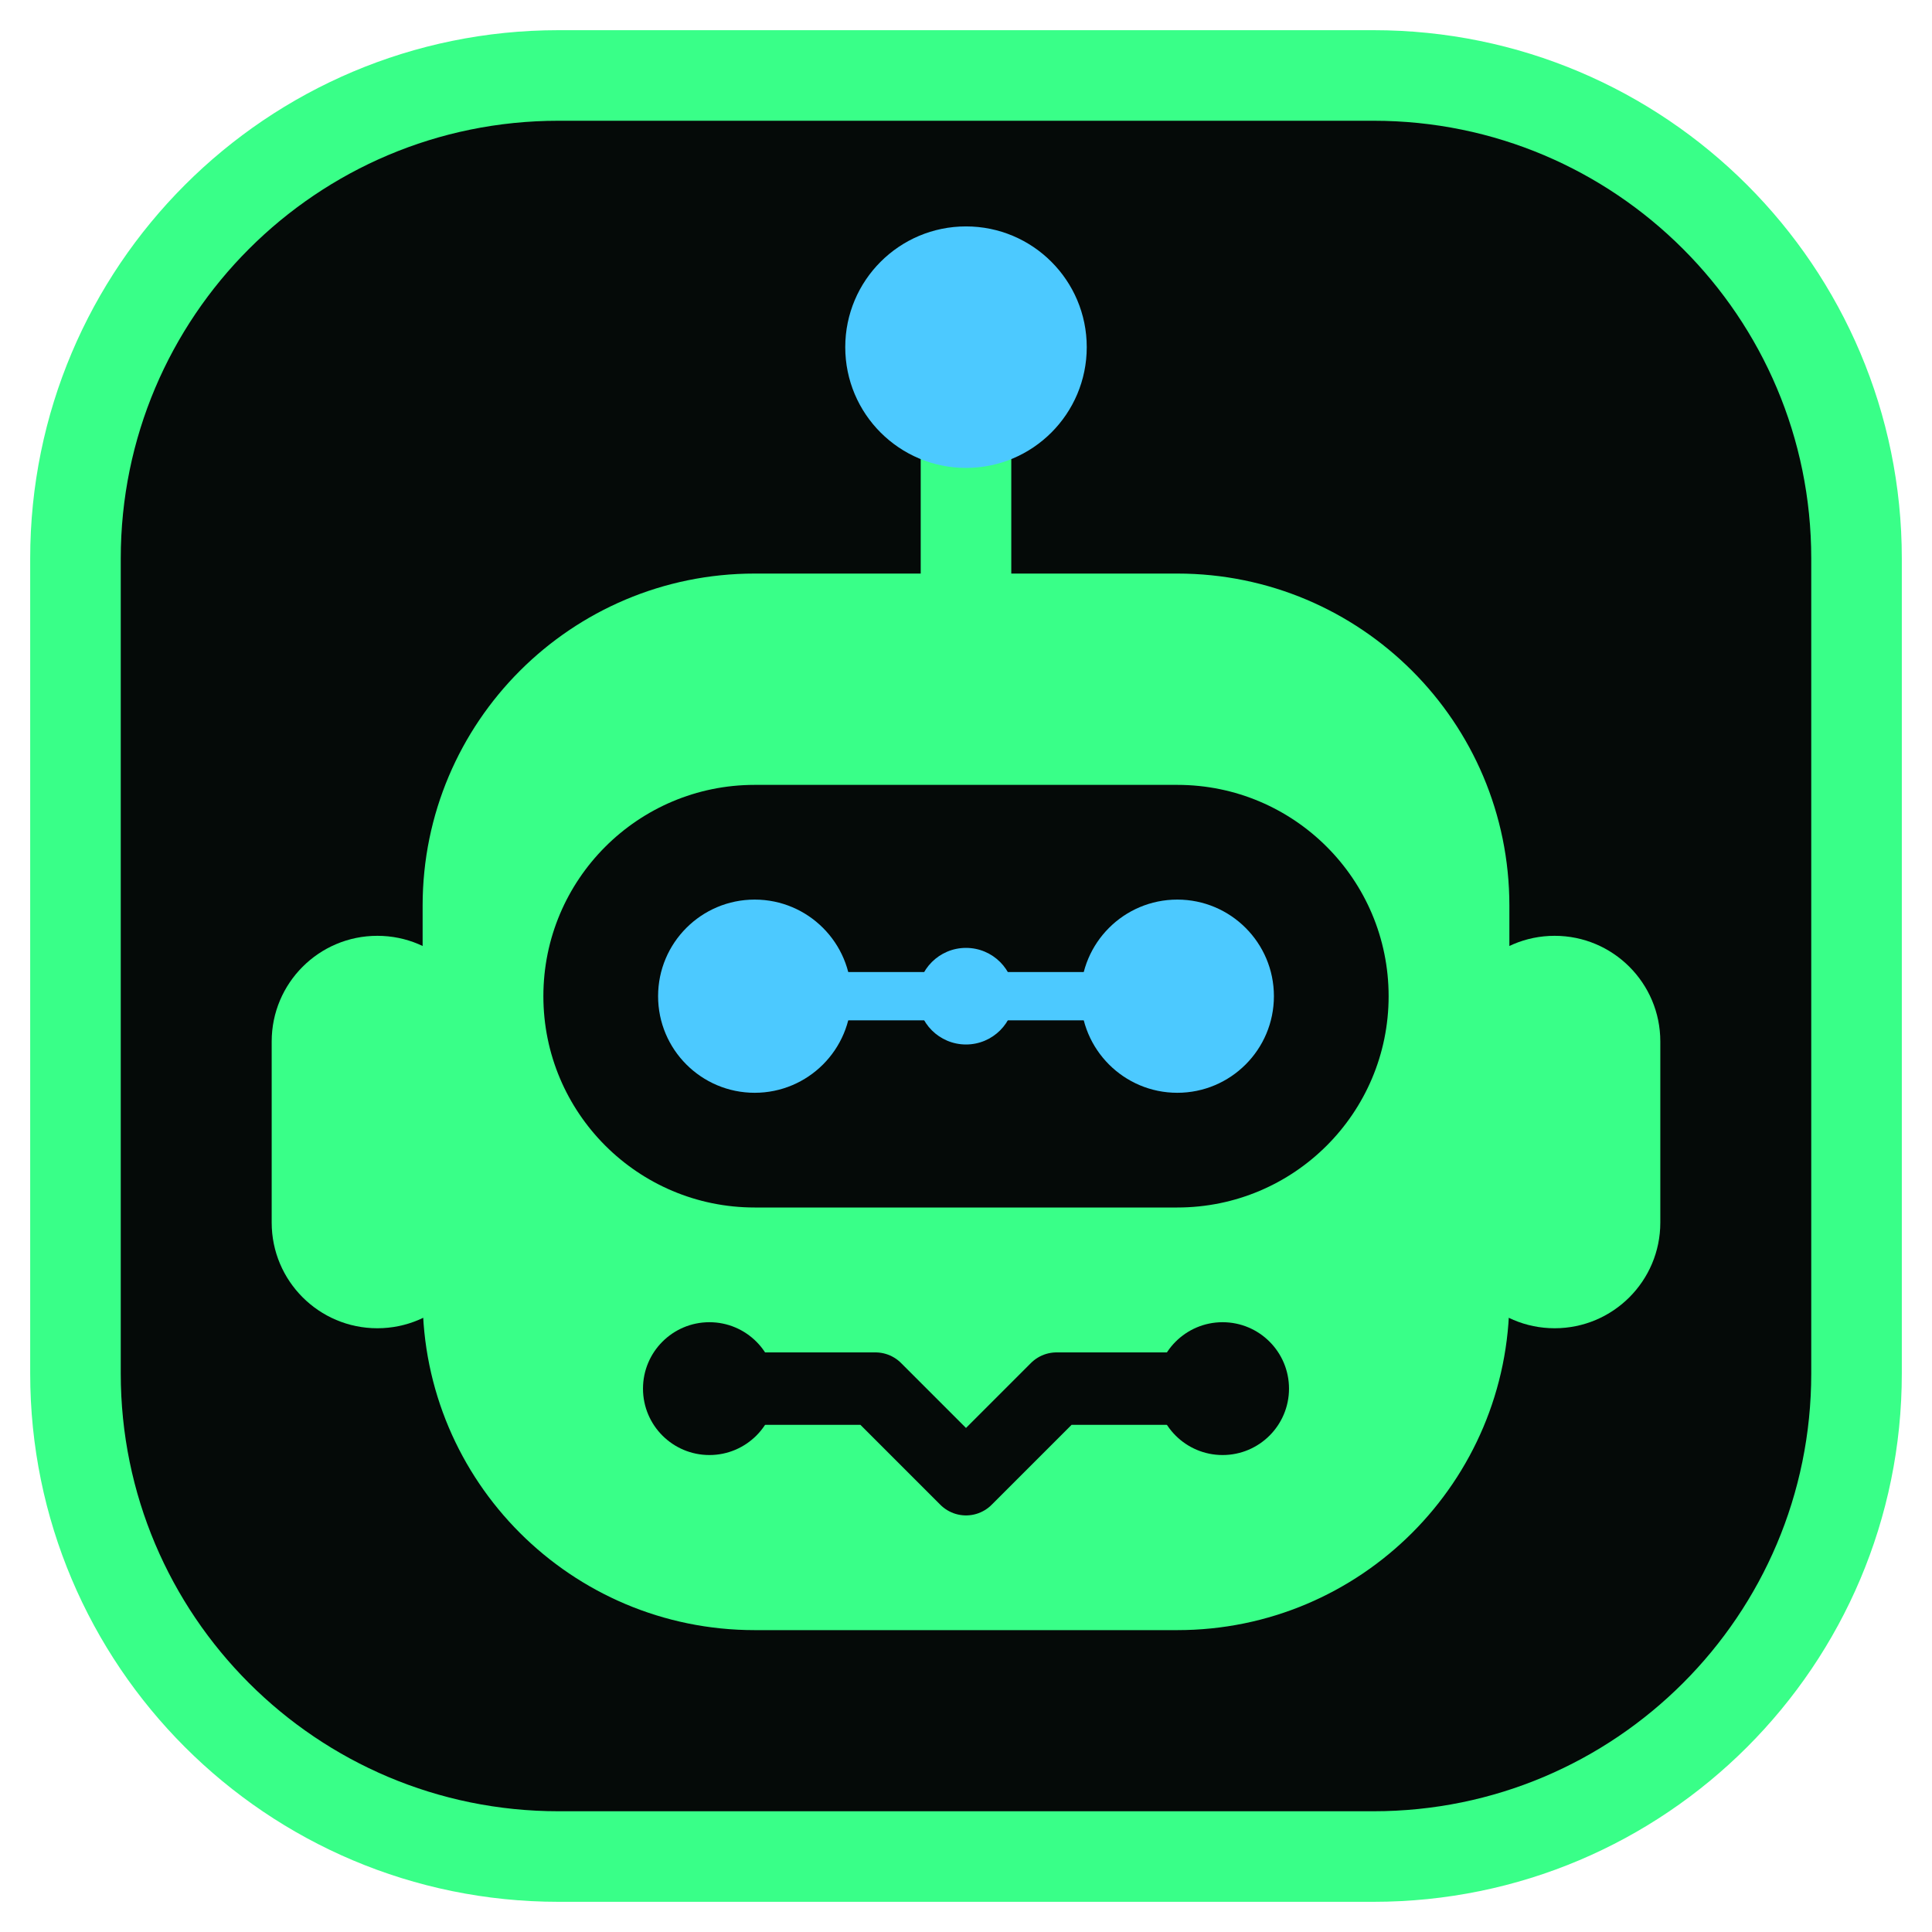
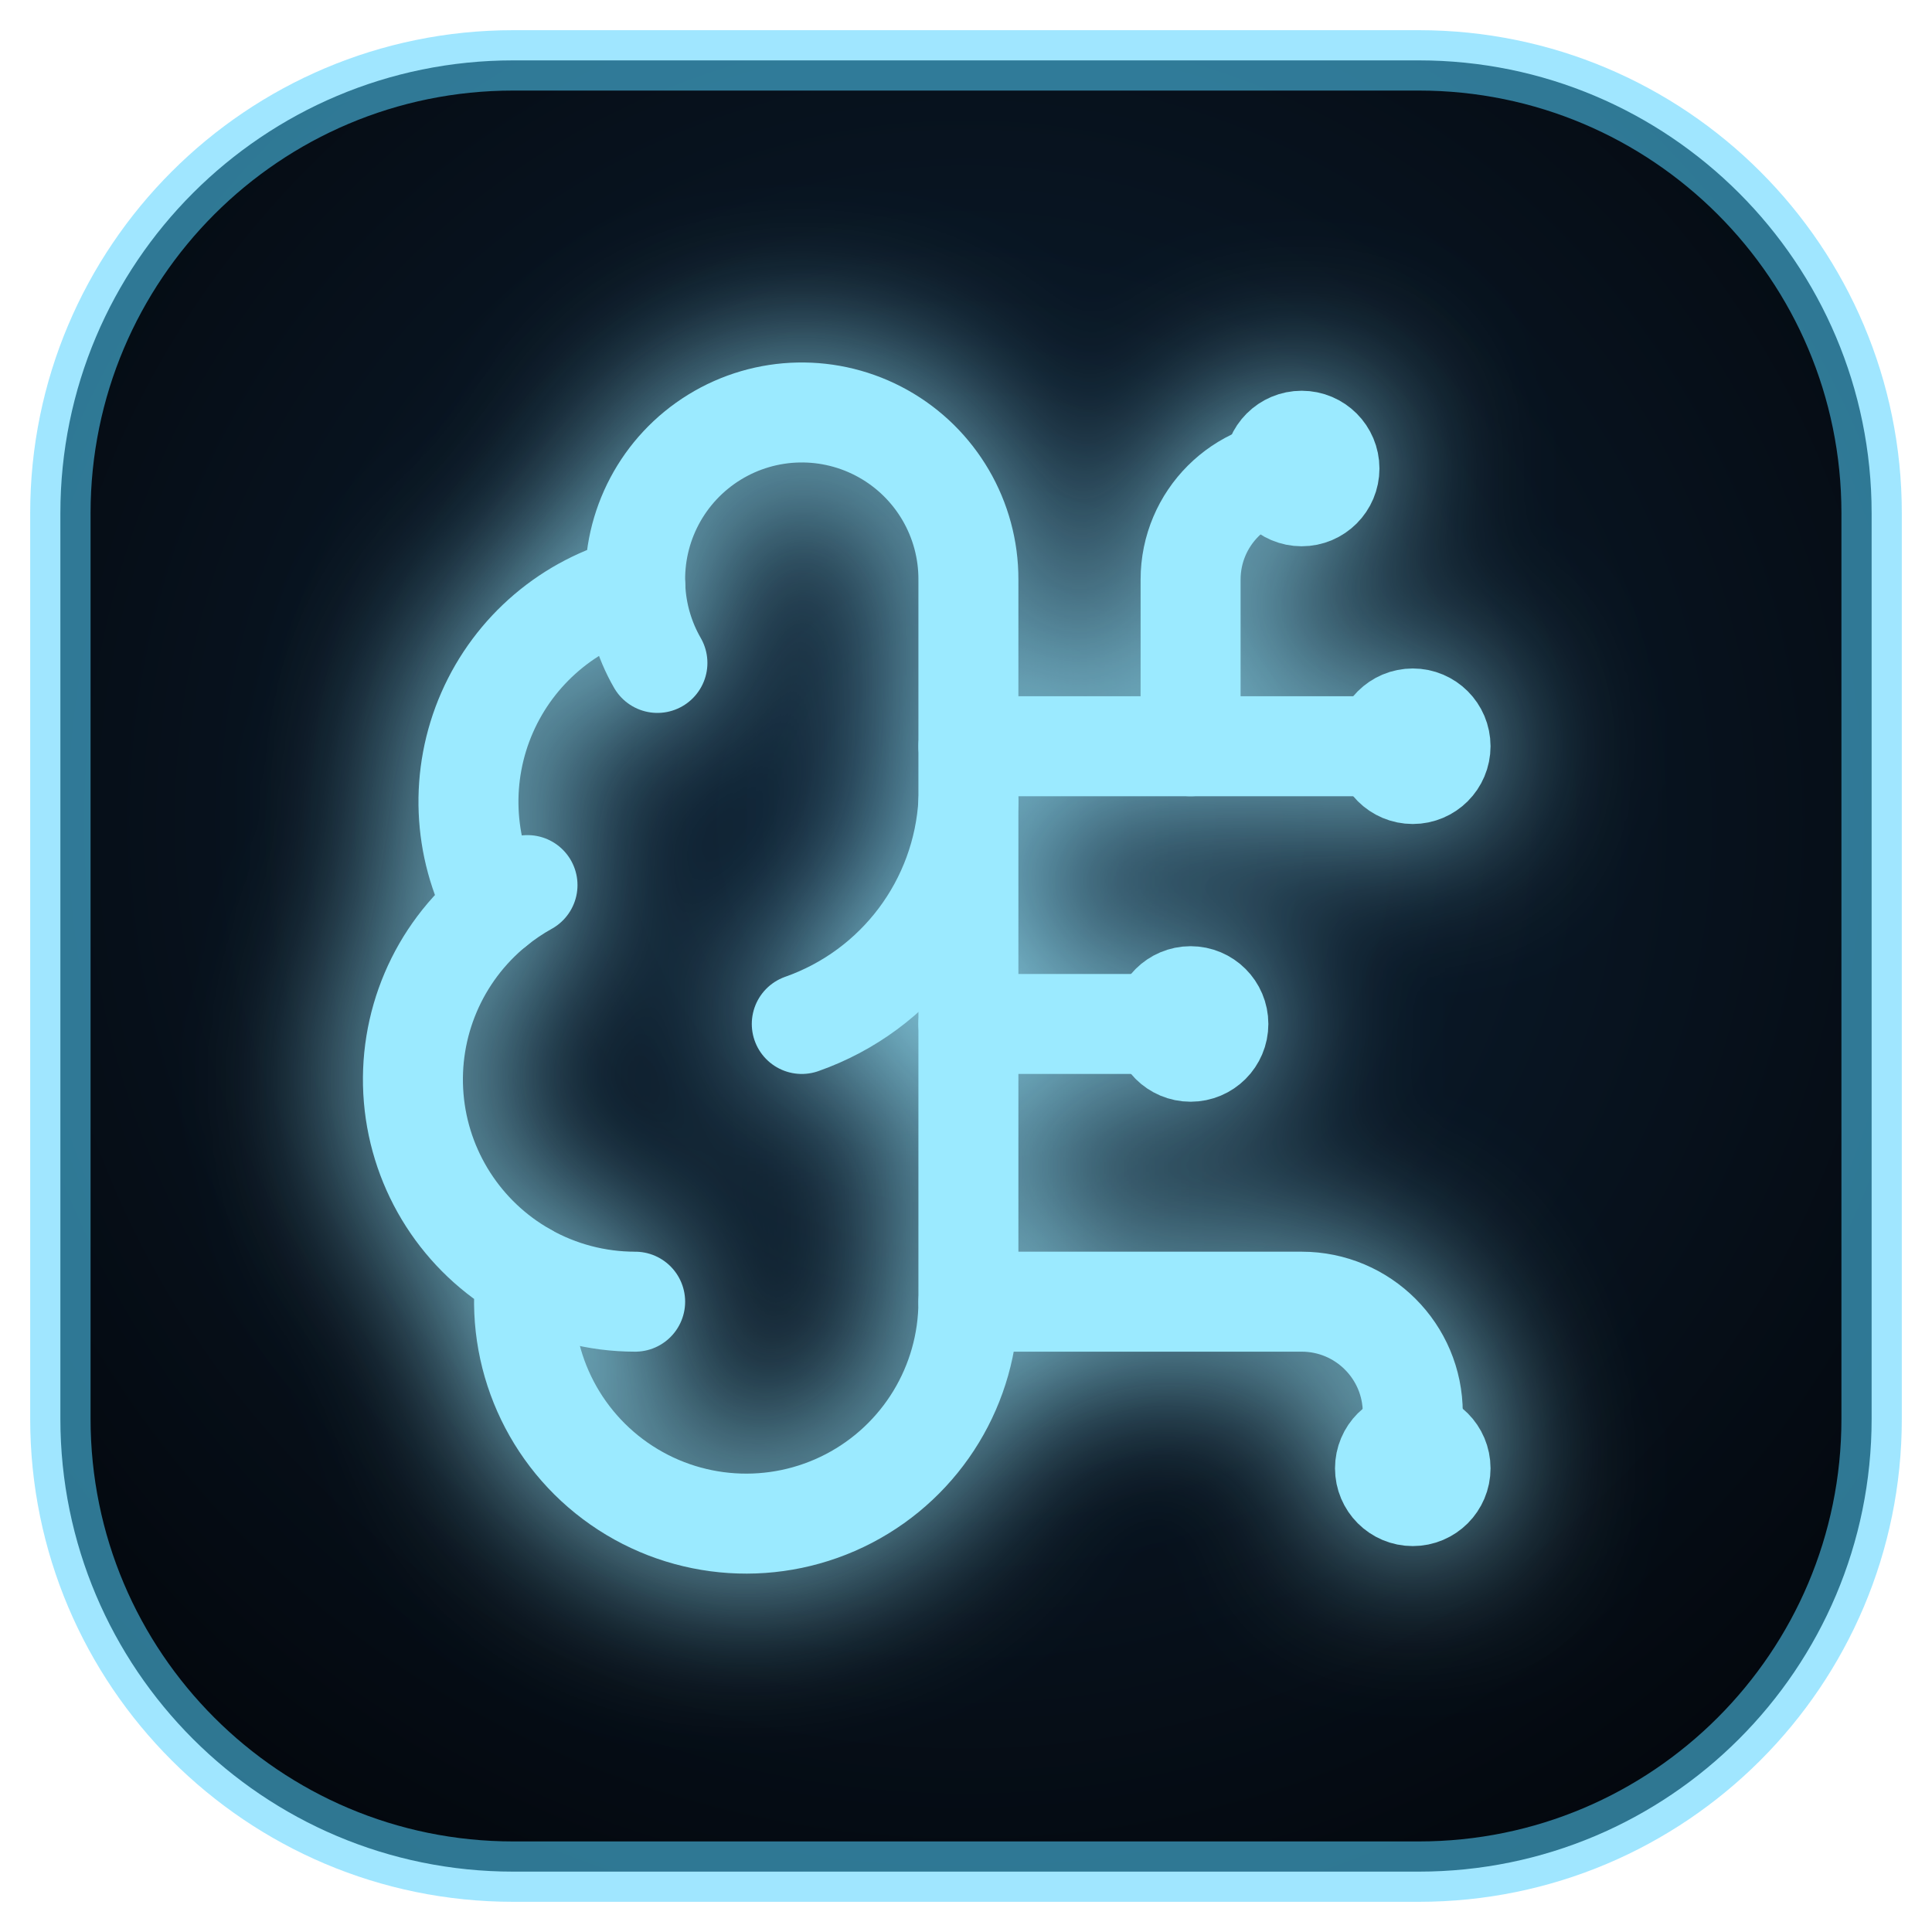
- <svg xmlns="http://www.w3.org/2000/svg" viewBox="0 0 64 64" width="512" height="512" role="img" aria-label="Neural Command Campus">
-   <rect x="2.5" y="2.5" width="59" height="59" rx="16" fill="#050a08" stroke="#39ff88" stroke-width="3" />
-   <path d="M32 13v7" stroke="#39ff88" stroke-width="3" stroke-linecap="round" />
-   <circle cx="32" cy="11.5" r="4" fill="#4cc9ff" />
-   <rect x="9" y="31" width="7" height="13" rx="3.5" fill="#39ff88" />
-   <rect x="48" y="31" width="7" height="13" rx="3.5" fill="#39ff88" />
-   <rect x="14" y="19" width="36" height="35" rx="11" fill="#39ff88" />
-   <rect x="18" y="26" width="28" height="14" rx="7" fill="#050a08" />
-   <path d="M25 33h14" stroke="#4cc9ff" stroke-width="1.6" />
-   <circle cx="25" cy="33" r="3.2" fill="#4cc9ff" />
-   <circle cx="39" cy="33" r="3.2" fill="#4cc9ff" />
-   <circle cx="32" cy="33" r="1.6" fill="#4cc9ff" />
-   <path d="M25 46h4l3 3 3-3h4" stroke="#050a08" stroke-width="2.4" fill="none" stroke-linecap="round" stroke-linejoin="round" />
-   <circle cx="23.5" cy="46" r="2.2" fill="#050a08" />
-   <circle cx="40.5" cy="46" r="2.2" fill="#050a08" />
+ <svg xmlns="http://www.w3.org/2000/svg" viewBox="0 0 64 64" width="512" height="512" role="img" aria-label="The Brain">
+   <defs>
+     <radialGradient id="bg" cx="50%" cy="42%" r="70%">
+       <stop offset="0" stop-color="#0d2236" />
+       <stop offset="1" stop-color="#03060b" />
+     </radialGradient>
+     <filter id="glow" x="-30%" y="-30%" width="160%" height="160%">
+       <feGaussianBlur stdDeviation="1.4" result="b" />
+       <feMerge>
+         <feMergeNode in="b" />
+         <feMergeNode in="SourceGraphic" />
+       </feMerge>
+     </filter>
+   </defs>
+   <rect x="2" y="2" width="60" height="60" rx="15" fill="url(#bg)" stroke="#53d2ff" stroke-opacity=".55" stroke-width="2" />
+   <g transform="translate(10 10) scale(1.84)" fill="none" stroke="#9beaff" stroke-width="1.8" stroke-linecap="round" stroke-linejoin="round" filter="url(#glow)">
+     <path d="M12 5a3 3 0 1 0-5.997.125 4 4 0 0 0-2.526 5.77 4 4 0 0 0 .556 6.588A4 4 0 1 0 12 18Z" />
+     <path d="M9 13a4.5 4.5 0 0 0 3-4" />
+     <path d="M6.003 5.125A3 3 0 0 0 6.401 6.5" />
+     <path d="M3.477 10.896a4 4 0 0 1 .585-.396" />
+     <path d="M6 18a4 4 0 0 1-1.967-.516" />
+     <path d="M12 13h4" />
+     <path d="M12 18h6a2 2 0 0 1 2 2v1" />
+     <path d="M12 8h8" />
+     <path d="M16 8V5a2 2 0 0 1 2-2" />
+     <circle cx="16" cy="13" r=".5" />
+     <circle cx="18" cy="3" r=".5" />
+     <circle cx="20" cy="21" r=".5" />
+     <circle cx="20" cy="8" r=".5" />
+   </g>
</svg>
